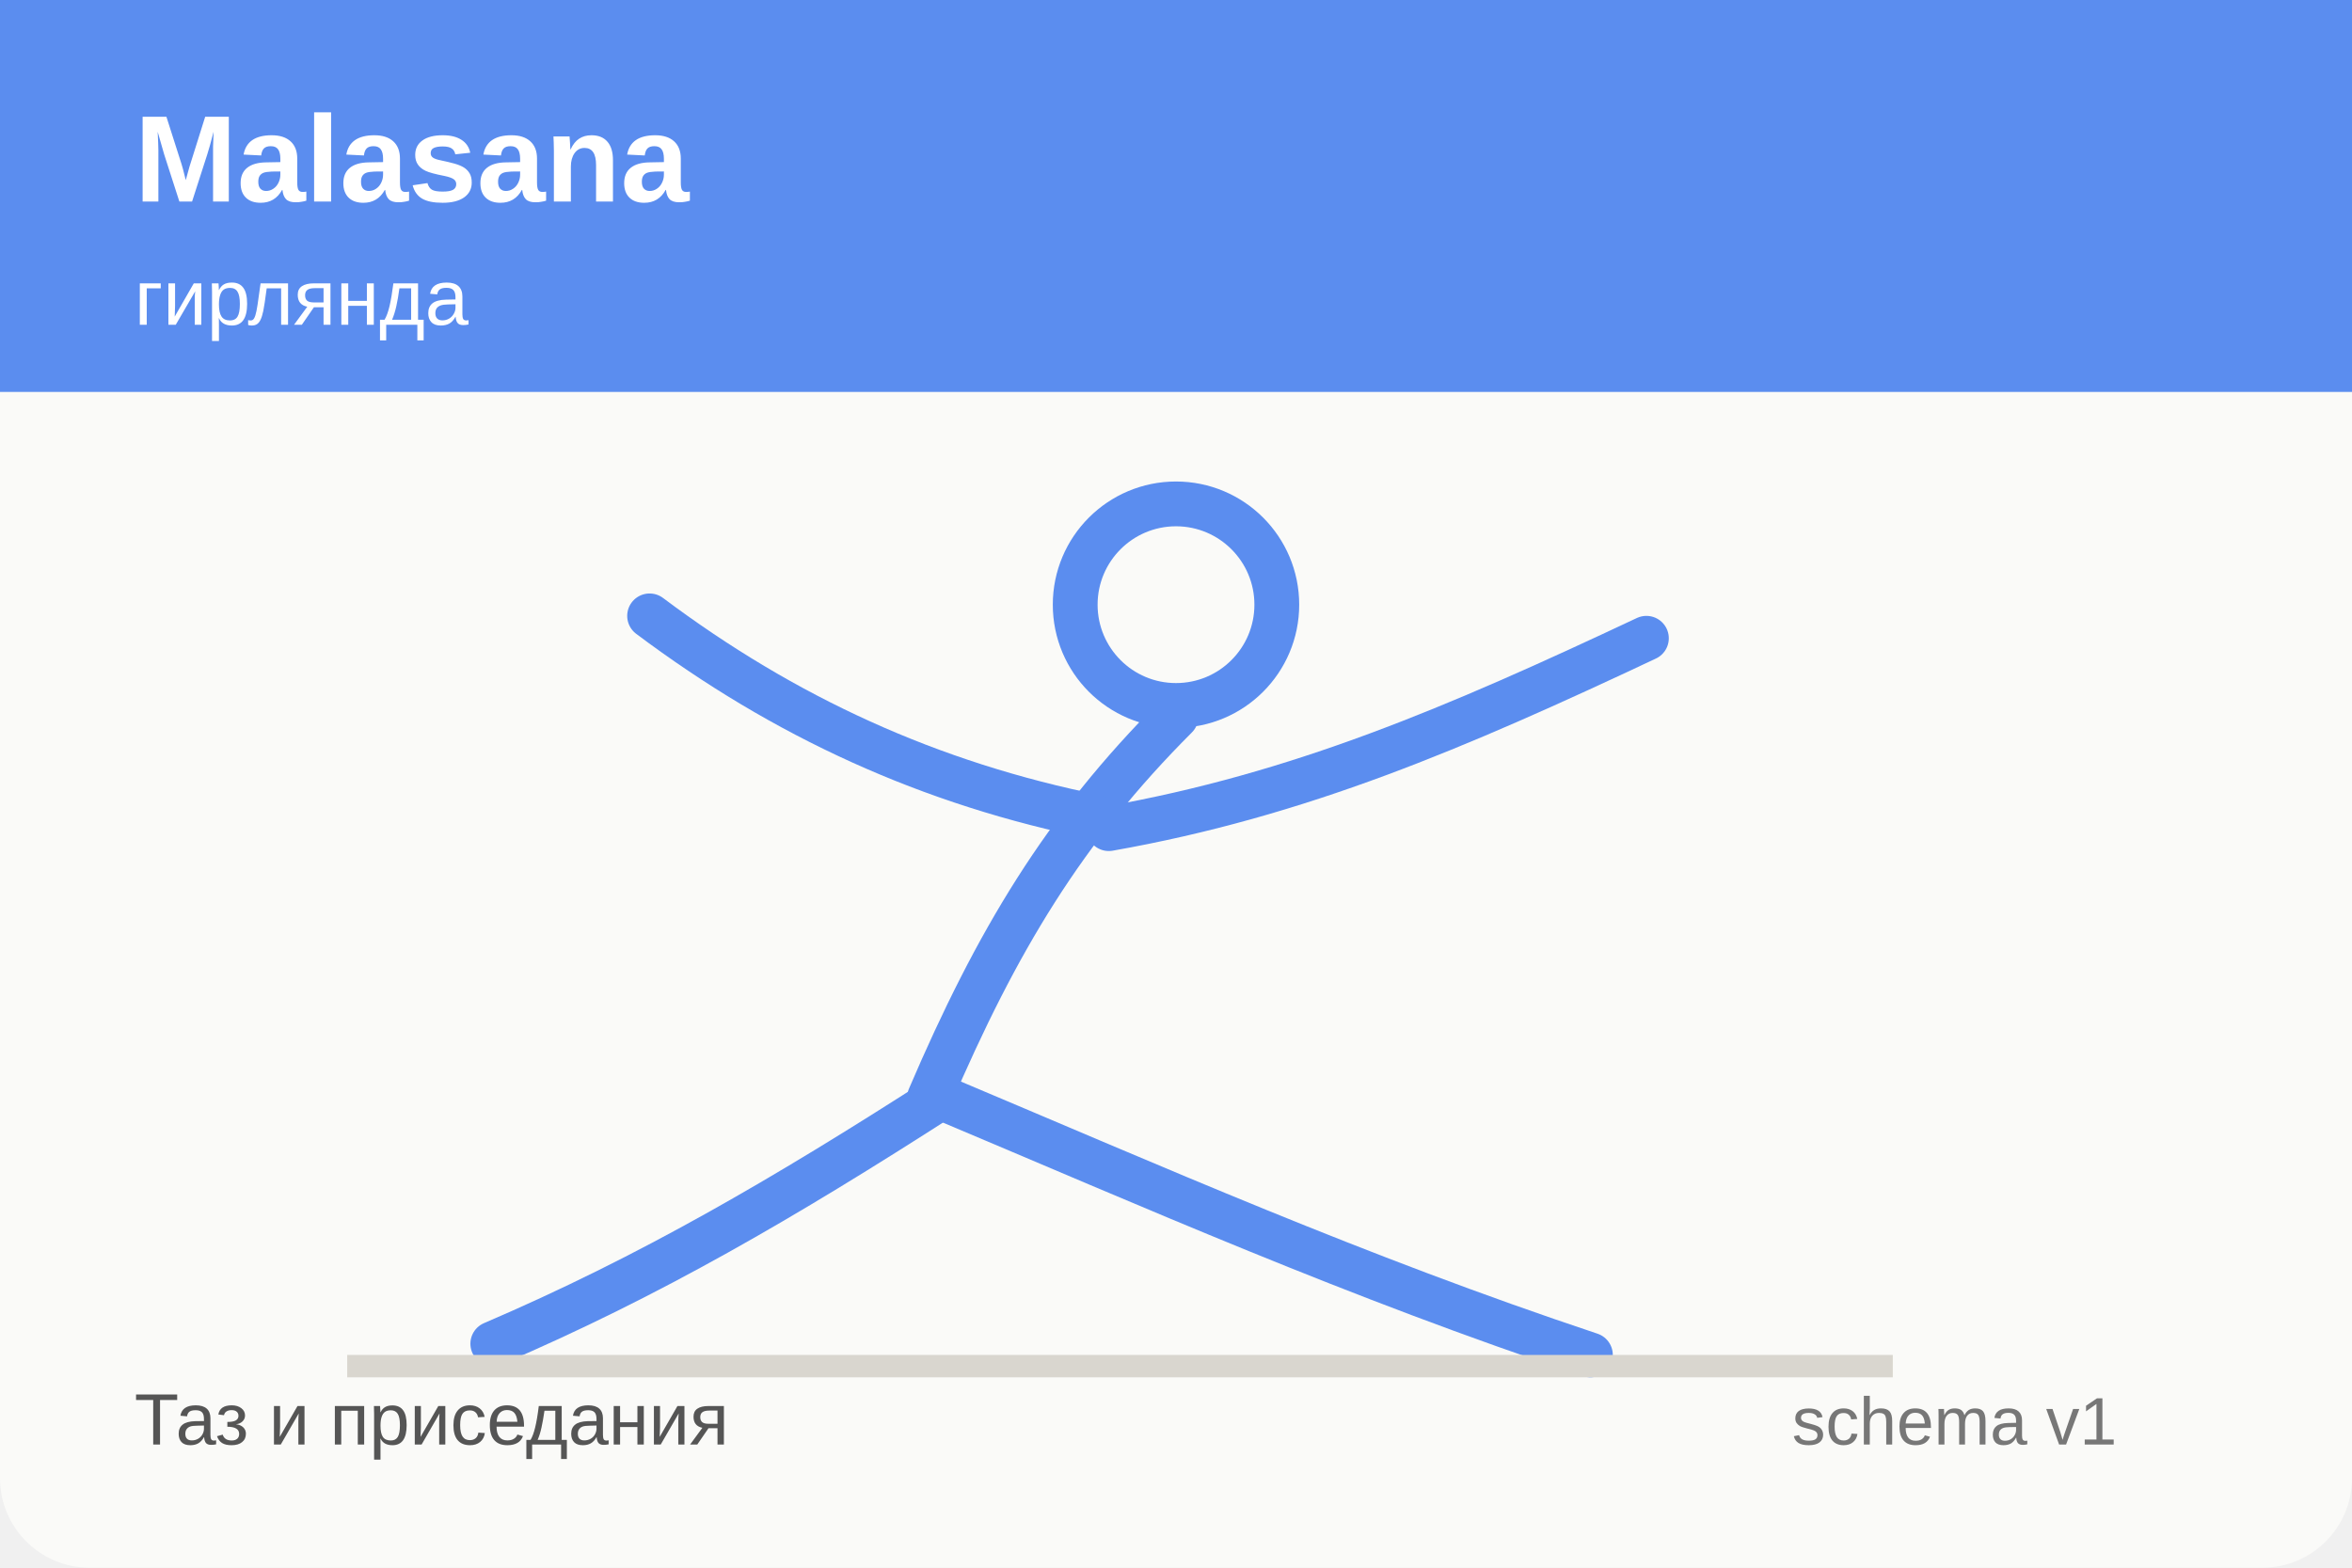
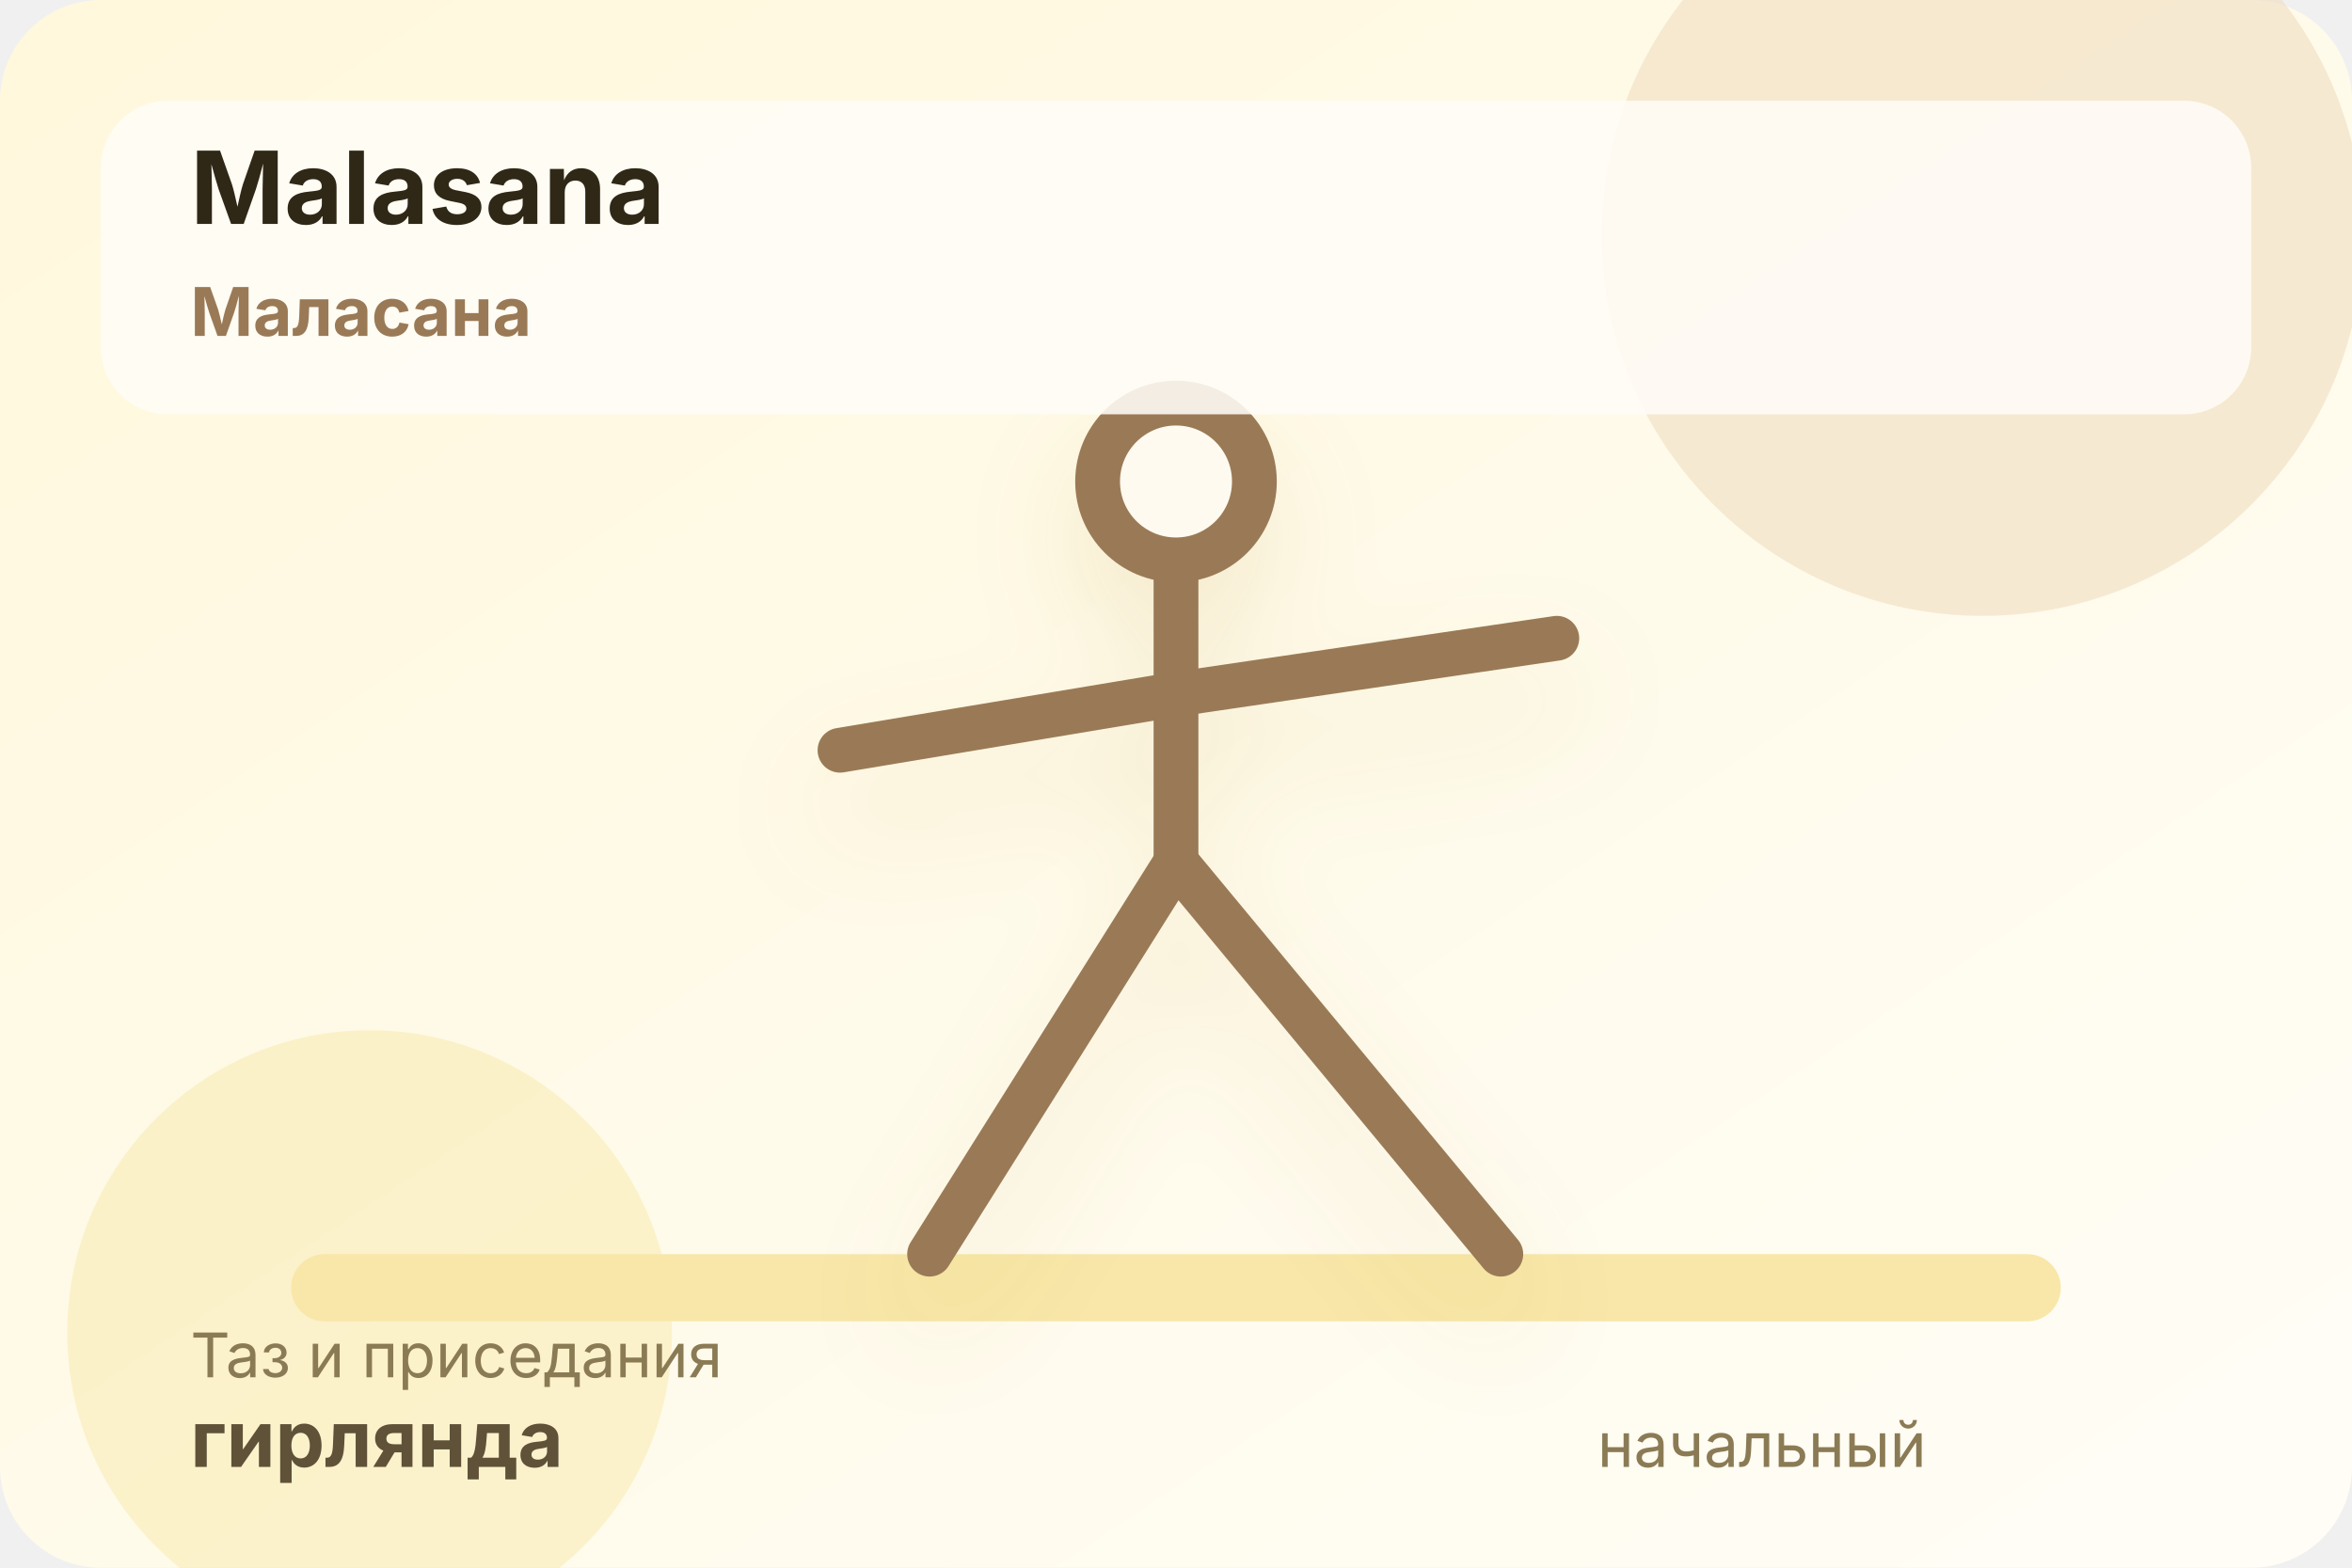
- <svg xmlns="http://www.w3.org/2000/svg" width="420" height="280" viewBox="0 0 420 280">
-   <rect width="420" height="280" rx="16" fill="#FAFAF8" />
-   <rect width="420" height="70" fill="#5B8DEF" />
-   <text x="24" y="36" font-family="Arial" font-size="22" font-weight="700" fill="white">Malasana</text>
-   <text x="24" y="58" font-family="Arial" font-size="14" fill="white">гирлянда</text>
-   <g stroke="#5B8DEF" stroke-width="8" stroke-linecap="round" stroke-linejoin="round" fill="none">
-     <circle cx="210" cy="108" r="18" />
-     <path d="M210 128 C190 148 178 168 166 196" />
-     <path d="M196 146 C166 140 140 128 116 110" />
-     <path d="M198 148 C232 142 260 130 294 114" />
-     <path d="M168 196 C140 214 116 228 88 240" />
-     <path d="M168 196 C206 212 242 228 284 242" />
+ <svg xmlns="http://www.w3.org/2000/svg" width="420" height="280" viewBox="0 0 420 280" role="img" aria-label="Malasana">
+   <defs>
+     <linearGradient id="bg" x1="0" y1="0" x2="1" y2="1">
+       <stop offset="0" stop-color="#fff8dc" />
+       <stop offset="1" stop-color="#fffdf7" />
+     </linearGradient>
+     <filter id="soft" x="-20%" y="-20%" width="140%" height="140%">
+       <feDropShadow dx="0" dy="10" stdDeviation="10" flood-color="#a57a24" flood-opacity="0.12" />
+     </filter>
+   </defs>
+   <rect width="420" height="280" rx="18" fill="url(#bg)" />
+   <circle cx="354" cy="42" r="68" fill="#f0dfc2" opacity="0.62" />
+   <circle cx="66" cy="238" r="54" fill="#f7e7a8" opacity="0.48" />
+   <rect x="52" y="224" width="316" height="12" rx="6" fill="#f8e7a8" />
+   <g filter="url(#soft)">
+     <g stroke="#9a7a56" stroke-width="8" stroke-linecap="round" stroke-linejoin="round" fill="none">
+       <circle cx="210" cy="86" r="14" fill="#fffaf0" />
+       <path d="M210 102 L210 154" />
+       <path d="M210 154 L166 224" />
+       <path d="M210 154 L268 224" />
+       <path d="M210 124 L150 134" />
+       <path d="M210 124 L278 114" />
+     </g>
  </g>
-   <line x1="62" y1="244" x2="338" y2="244" stroke="#D9D6CF" stroke-width="4" />
-   <text x="24" y="258" font-family="Arial" font-size="13" fill="#555">Таз и приседания</text>
-   <text x="320" y="258" font-family="Arial" font-size="12" fill="#777">schema v1</text>
+   <rect x="18" y="18" width="384" height="56" rx="12" fill="#fffdf7" opacity="0.88" />
+   <text x="34" y="40" font-family="Inter, Arial, sans-serif" font-size="18" font-weight="700" fill="#302816">Malasana</text>
+   <text x="34" y="60" font-family="Inter, Arial, sans-serif" font-size="12" font-weight="700" fill="#9a7a56">Маласана</text>
+   <text x="34" y="262" font-family="Inter, Arial, sans-serif" font-size="14" font-weight="700" fill="#5f5239">гирлянда</text>
+   <text x="344" y="262" text-anchor="end" font-family="Inter, Arial, sans-serif" font-size="11" fill="#8b7b55">начальный</text>
+   <text x="34" y="246" font-family="Inter, Arial, sans-serif" font-size="11" fill="#8b7b55">Таз и приседания</text>
</svg>
